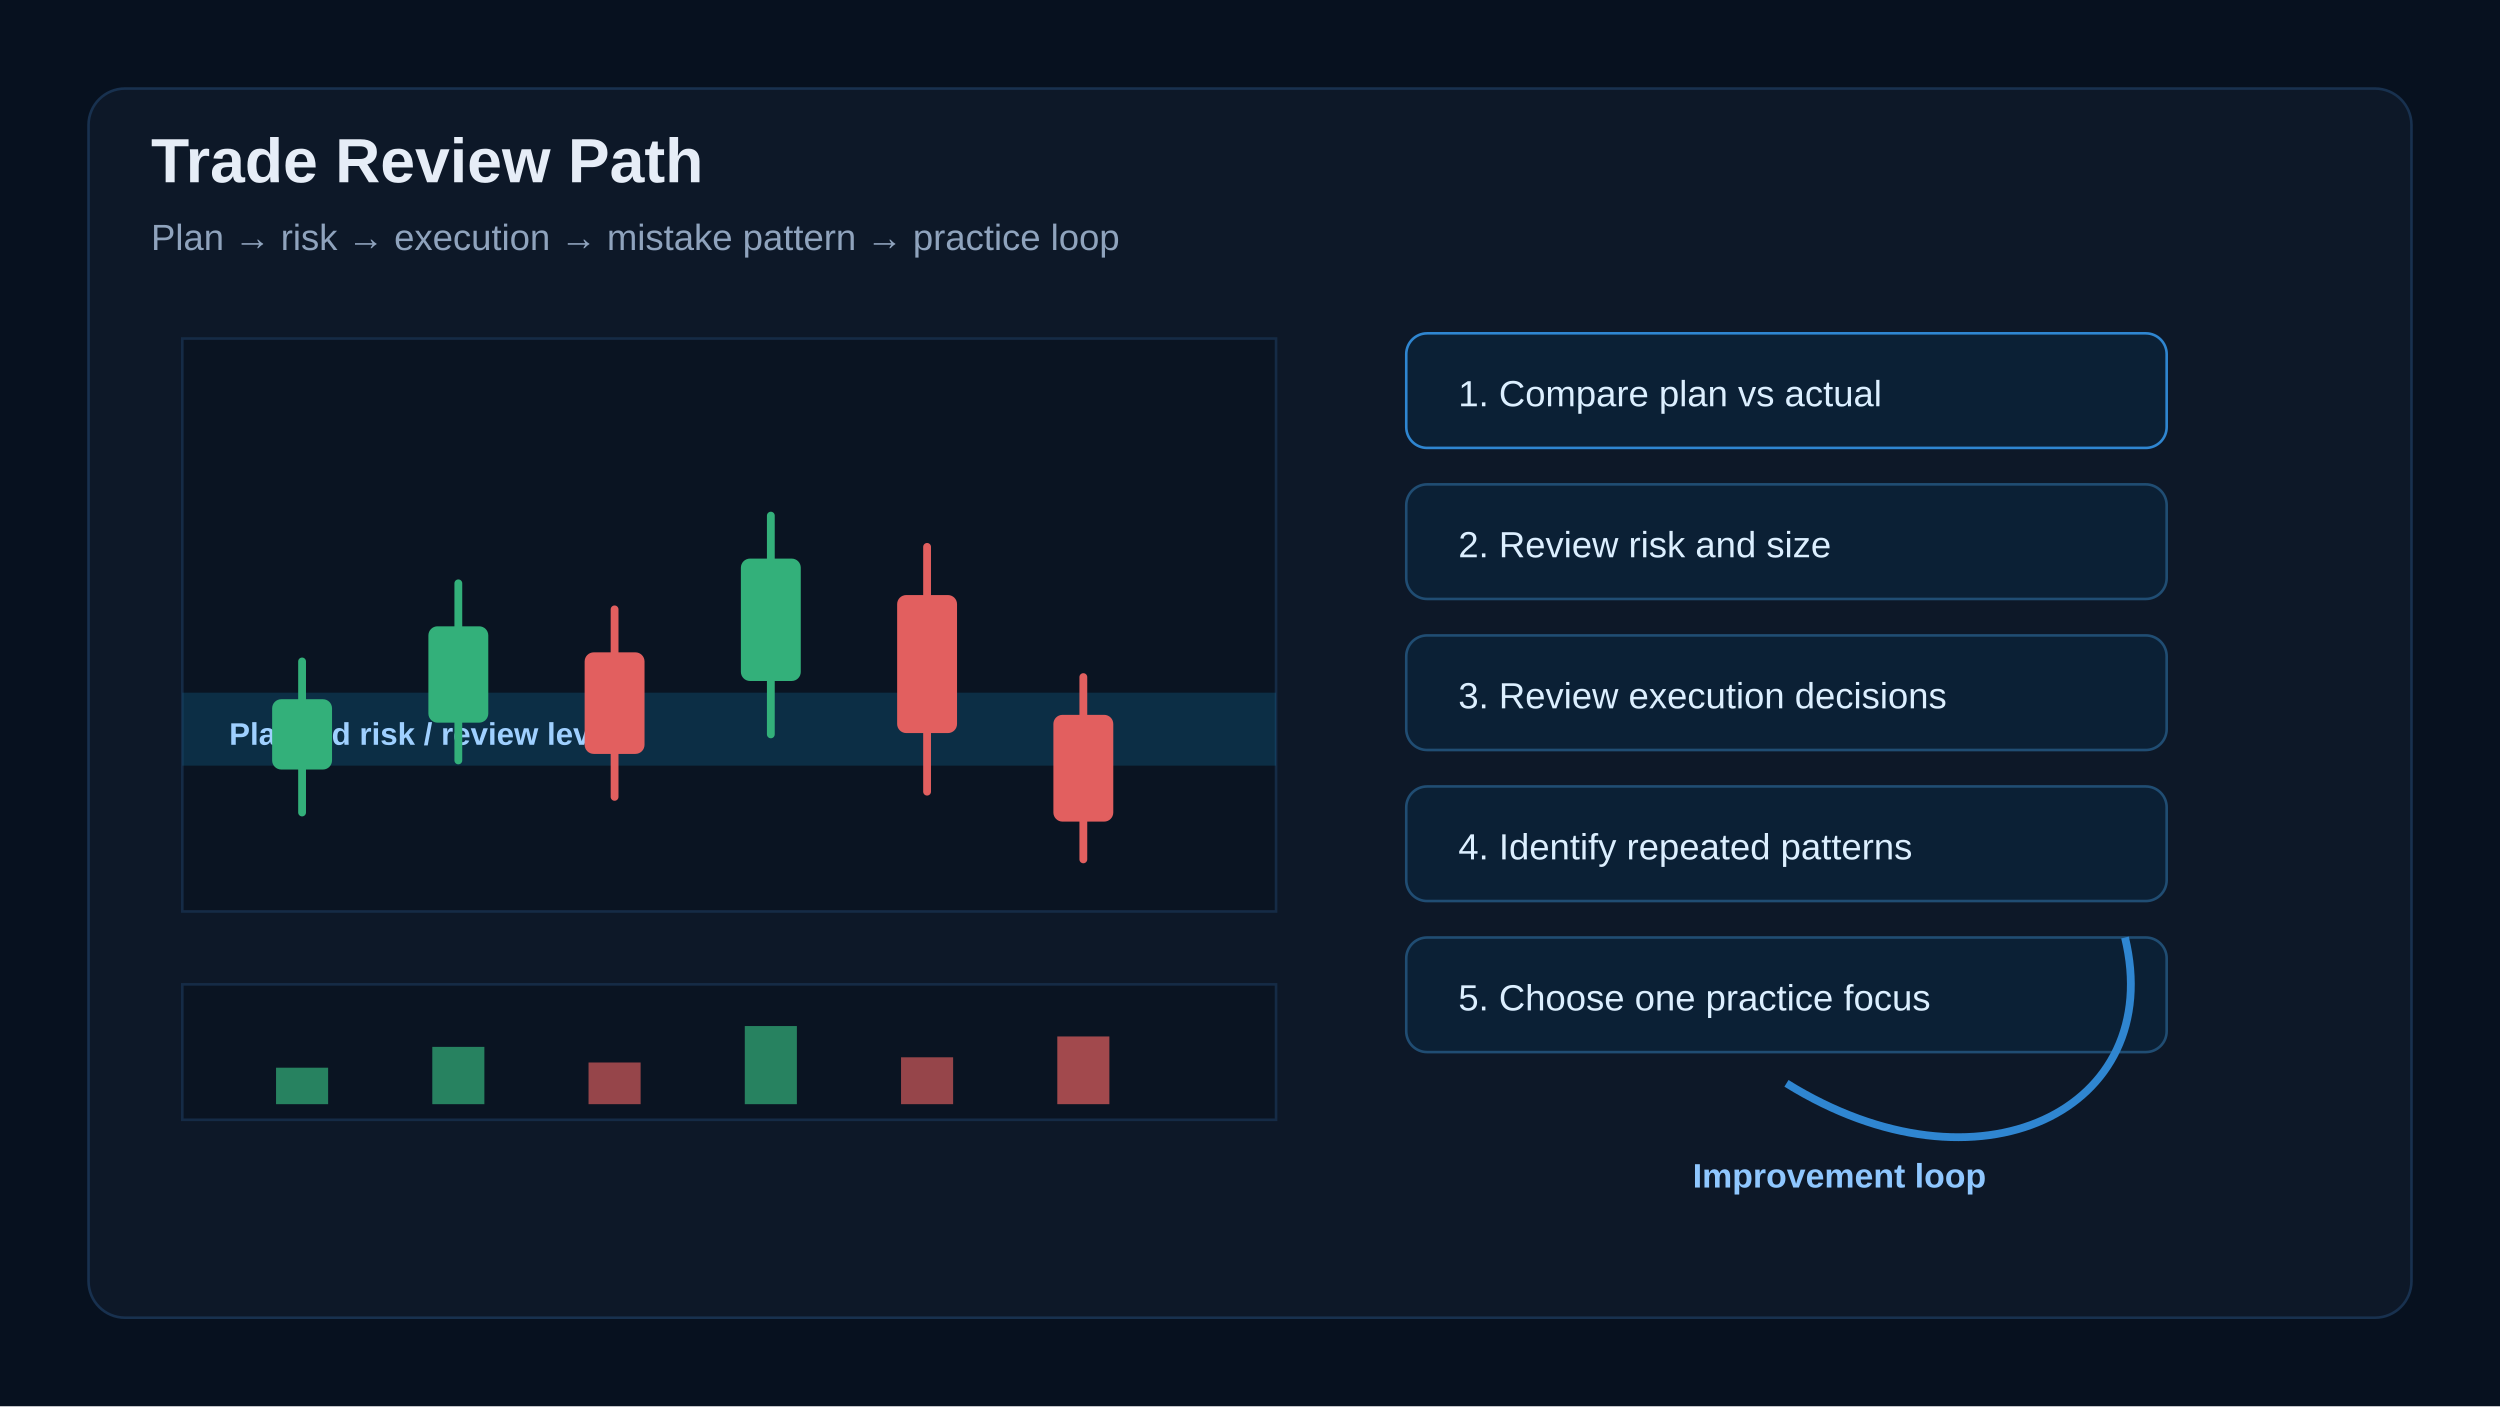
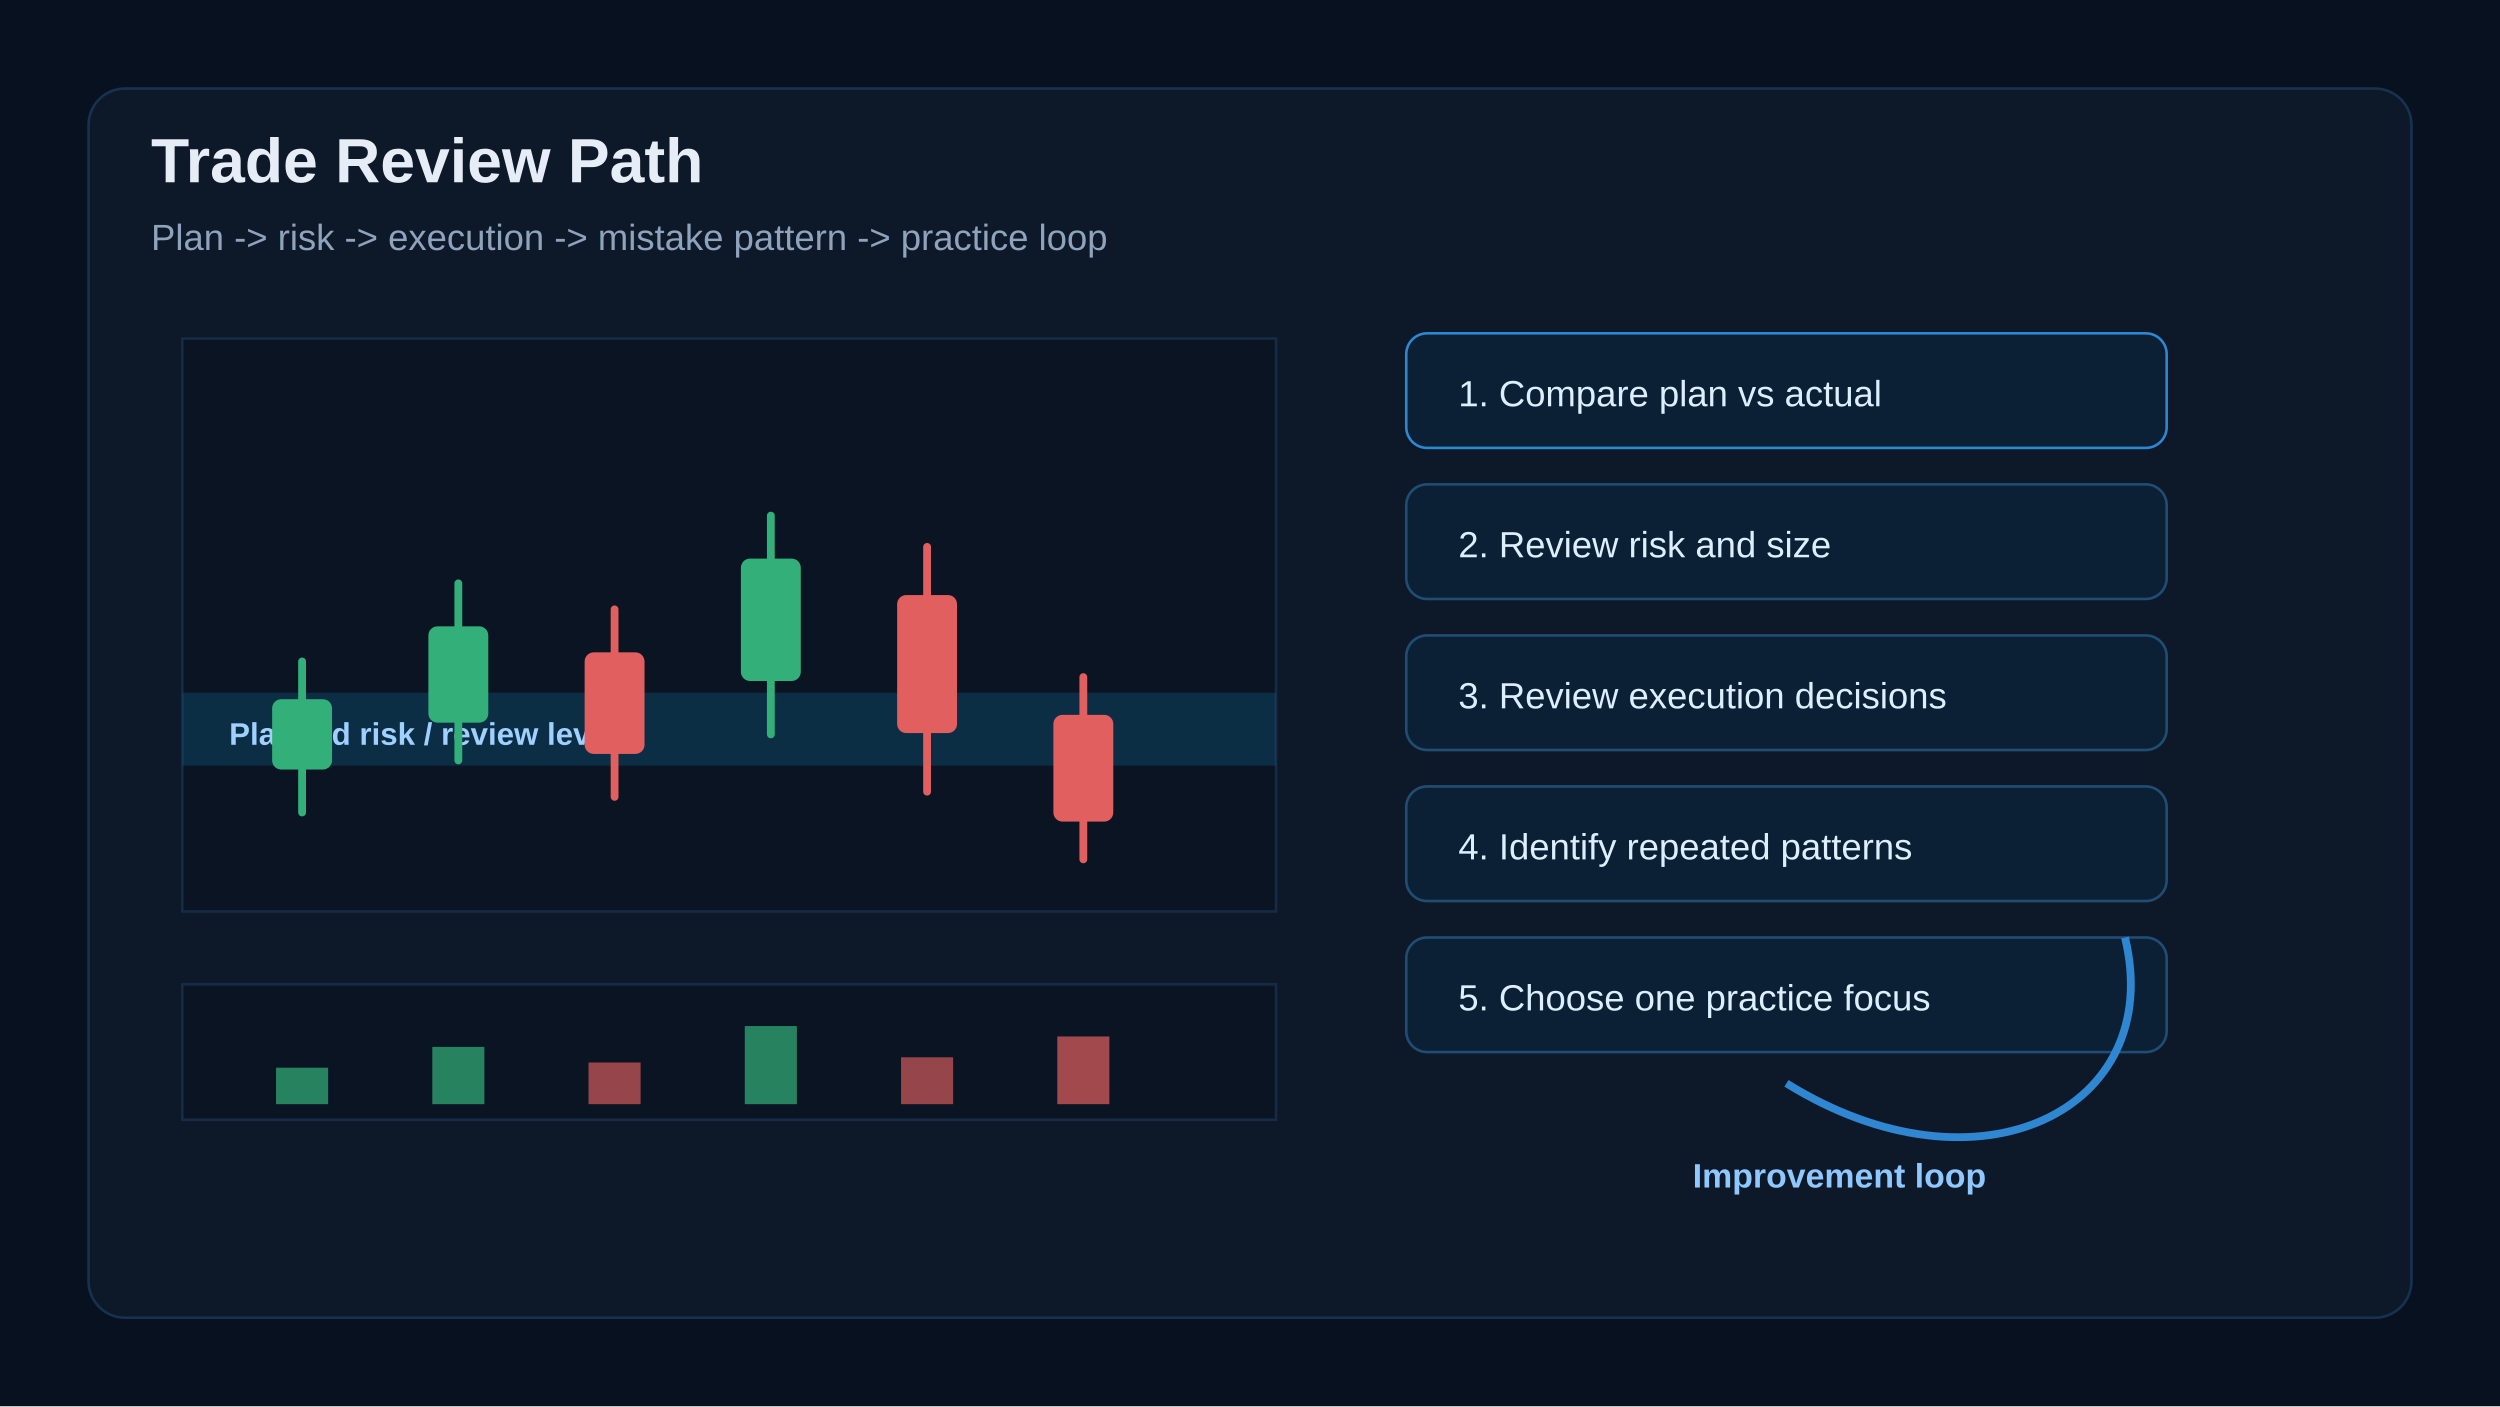
<svg xmlns="http://www.w3.org/2000/svg" width="960" height="540" viewBox="0 0 960 540" role="img" aria-labelledby="title desc">
  <rect width="960" height="540" fill="#07111f" />
  <rect x="34" y="34" width="892" height="472" rx="14" fill="#0d1828" stroke="#18314f" />
  <text x="58" y="70" fill="#e6edf7" font-family="Arial, sans-serif" font-size="24" font-weight="700">Trade Review Path</text>
-   <text x="58" y="96" fill="#8fa3bd" font-family="Arial, sans-serif" font-size="14">Plan → risk → execution → mistake pattern → practice loop</text>
+   <text x="58" y="96" fill="#8fa3bd" font-family="Arial, sans-serif" font-size="14">Plan -&gt; risk -&gt; execution -&gt; mistake pattern -&gt; practice loop</text>
  <rect x="70" y="130" width="420" height="220" fill="#0a1422" stroke="#152b46" />
  <rect x="70" y="266" width="420" height="28" fill="#0f5f86" opacity=".35" />
  <text x="88" y="286" fill="#9fd0ff" font-family="Arial, sans-serif" font-size="12" font-weight="700">Planned risk / review level</text>
  <g stroke-linecap="round" stroke-width="3">
    <g stroke="#33b07a" fill="#33b07a">
      <line x1="116" y1="254" x2="116" y2="312" />
      <rect x="106" y="270" width="20" height="24" rx="2" />
    </g>
    <g stroke="#33b07a" fill="#33b07a">
      <line x1="176" y1="224" x2="176" y2="292" />
      <rect x="166" y="242" width="20" height="34" rx="2" />
    </g>
    <g stroke="#e25f5f" fill="#e25f5f">
      <line x1="236" y1="234" x2="236" y2="306" />
      <rect x="226" y="252" width="20" height="36" rx="2" />
    </g>
    <g stroke="#33b07a" fill="#33b07a">
      <line x1="296" y1="198" x2="296" y2="282" />
      <rect x="286" y="216" width="20" height="44" rx="2" />
    </g>
    <g stroke="#e25f5f" fill="#e25f5f">
      <line x1="356" y1="210" x2="356" y2="304" />
      <rect x="346" y="230" width="20" height="50" rx="2" />
    </g>
    <g stroke="#e25f5f" fill="#e25f5f">
      <line x1="416" y1="260" x2="416" y2="330" />
      <rect x="406" y="276" width="20" height="38" rx="2" />
    </g>
  </g>
  <rect x="70" y="378" width="420" height="52" fill="#0a1422" stroke="#152b46" />
  <rect x="106" y="410" width="20" height="14" fill="#33b07a" opacity=".7" />
  <rect x="166" y="402" width="20" height="22" fill="#33b07a" opacity=".7" />
  <rect x="226" y="408" width="20" height="16" fill="#e25f5f" opacity=".65" />
  <rect x="286" y="394" width="20" height="30" fill="#33b07a" opacity=".7" />
  <rect x="346" y="406" width="20" height="18" fill="#e25f5f" opacity=".65" />
  <rect x="406" y="398" width="20" height="26" fill="#e25f5f" opacity=".7" />
  <g font-family="Arial, sans-serif" font-size="14">
    <rect x="540" y="128" width="292" height="44" rx="8" fill="#0b2035" stroke="#2f86d1" />
    <text x="560" y="156" fill="#dcefff">1. Compare plan vs actual</text>
    <rect x="540" y="186" width="292" height="44" rx="8" fill="#0b2035" stroke="#204d73" />
    <text x="560" y="214" fill="#dcefff">2. Review risk and size</text>
    <rect x="540" y="244" width="292" height="44" rx="8" fill="#0b2035" stroke="#204d73" />
    <text x="560" y="272" fill="#dcefff">3. Review execution decisions</text>
    <rect x="540" y="302" width="292" height="44" rx="8" fill="#0b2035" stroke="#204d73" />
    <text x="560" y="330" fill="#dcefff">4. Identify repeated patterns</text>
    <rect x="540" y="360" width="292" height="44" rx="8" fill="#0b2035" stroke="#204d73" />
    <text x="560" y="388" fill="#dcefff">5. Choose one practice focus</text>
  </g>
  <path d="M686 416 C760 462, 832 426, 816 360" stroke="#2f86d1" stroke-width="3" fill="none" />
  <text x="650" y="456" fill="#8fc7ff" font-family="Arial, sans-serif" font-size="13" font-weight="700">Improvement loop</text>
</svg>
